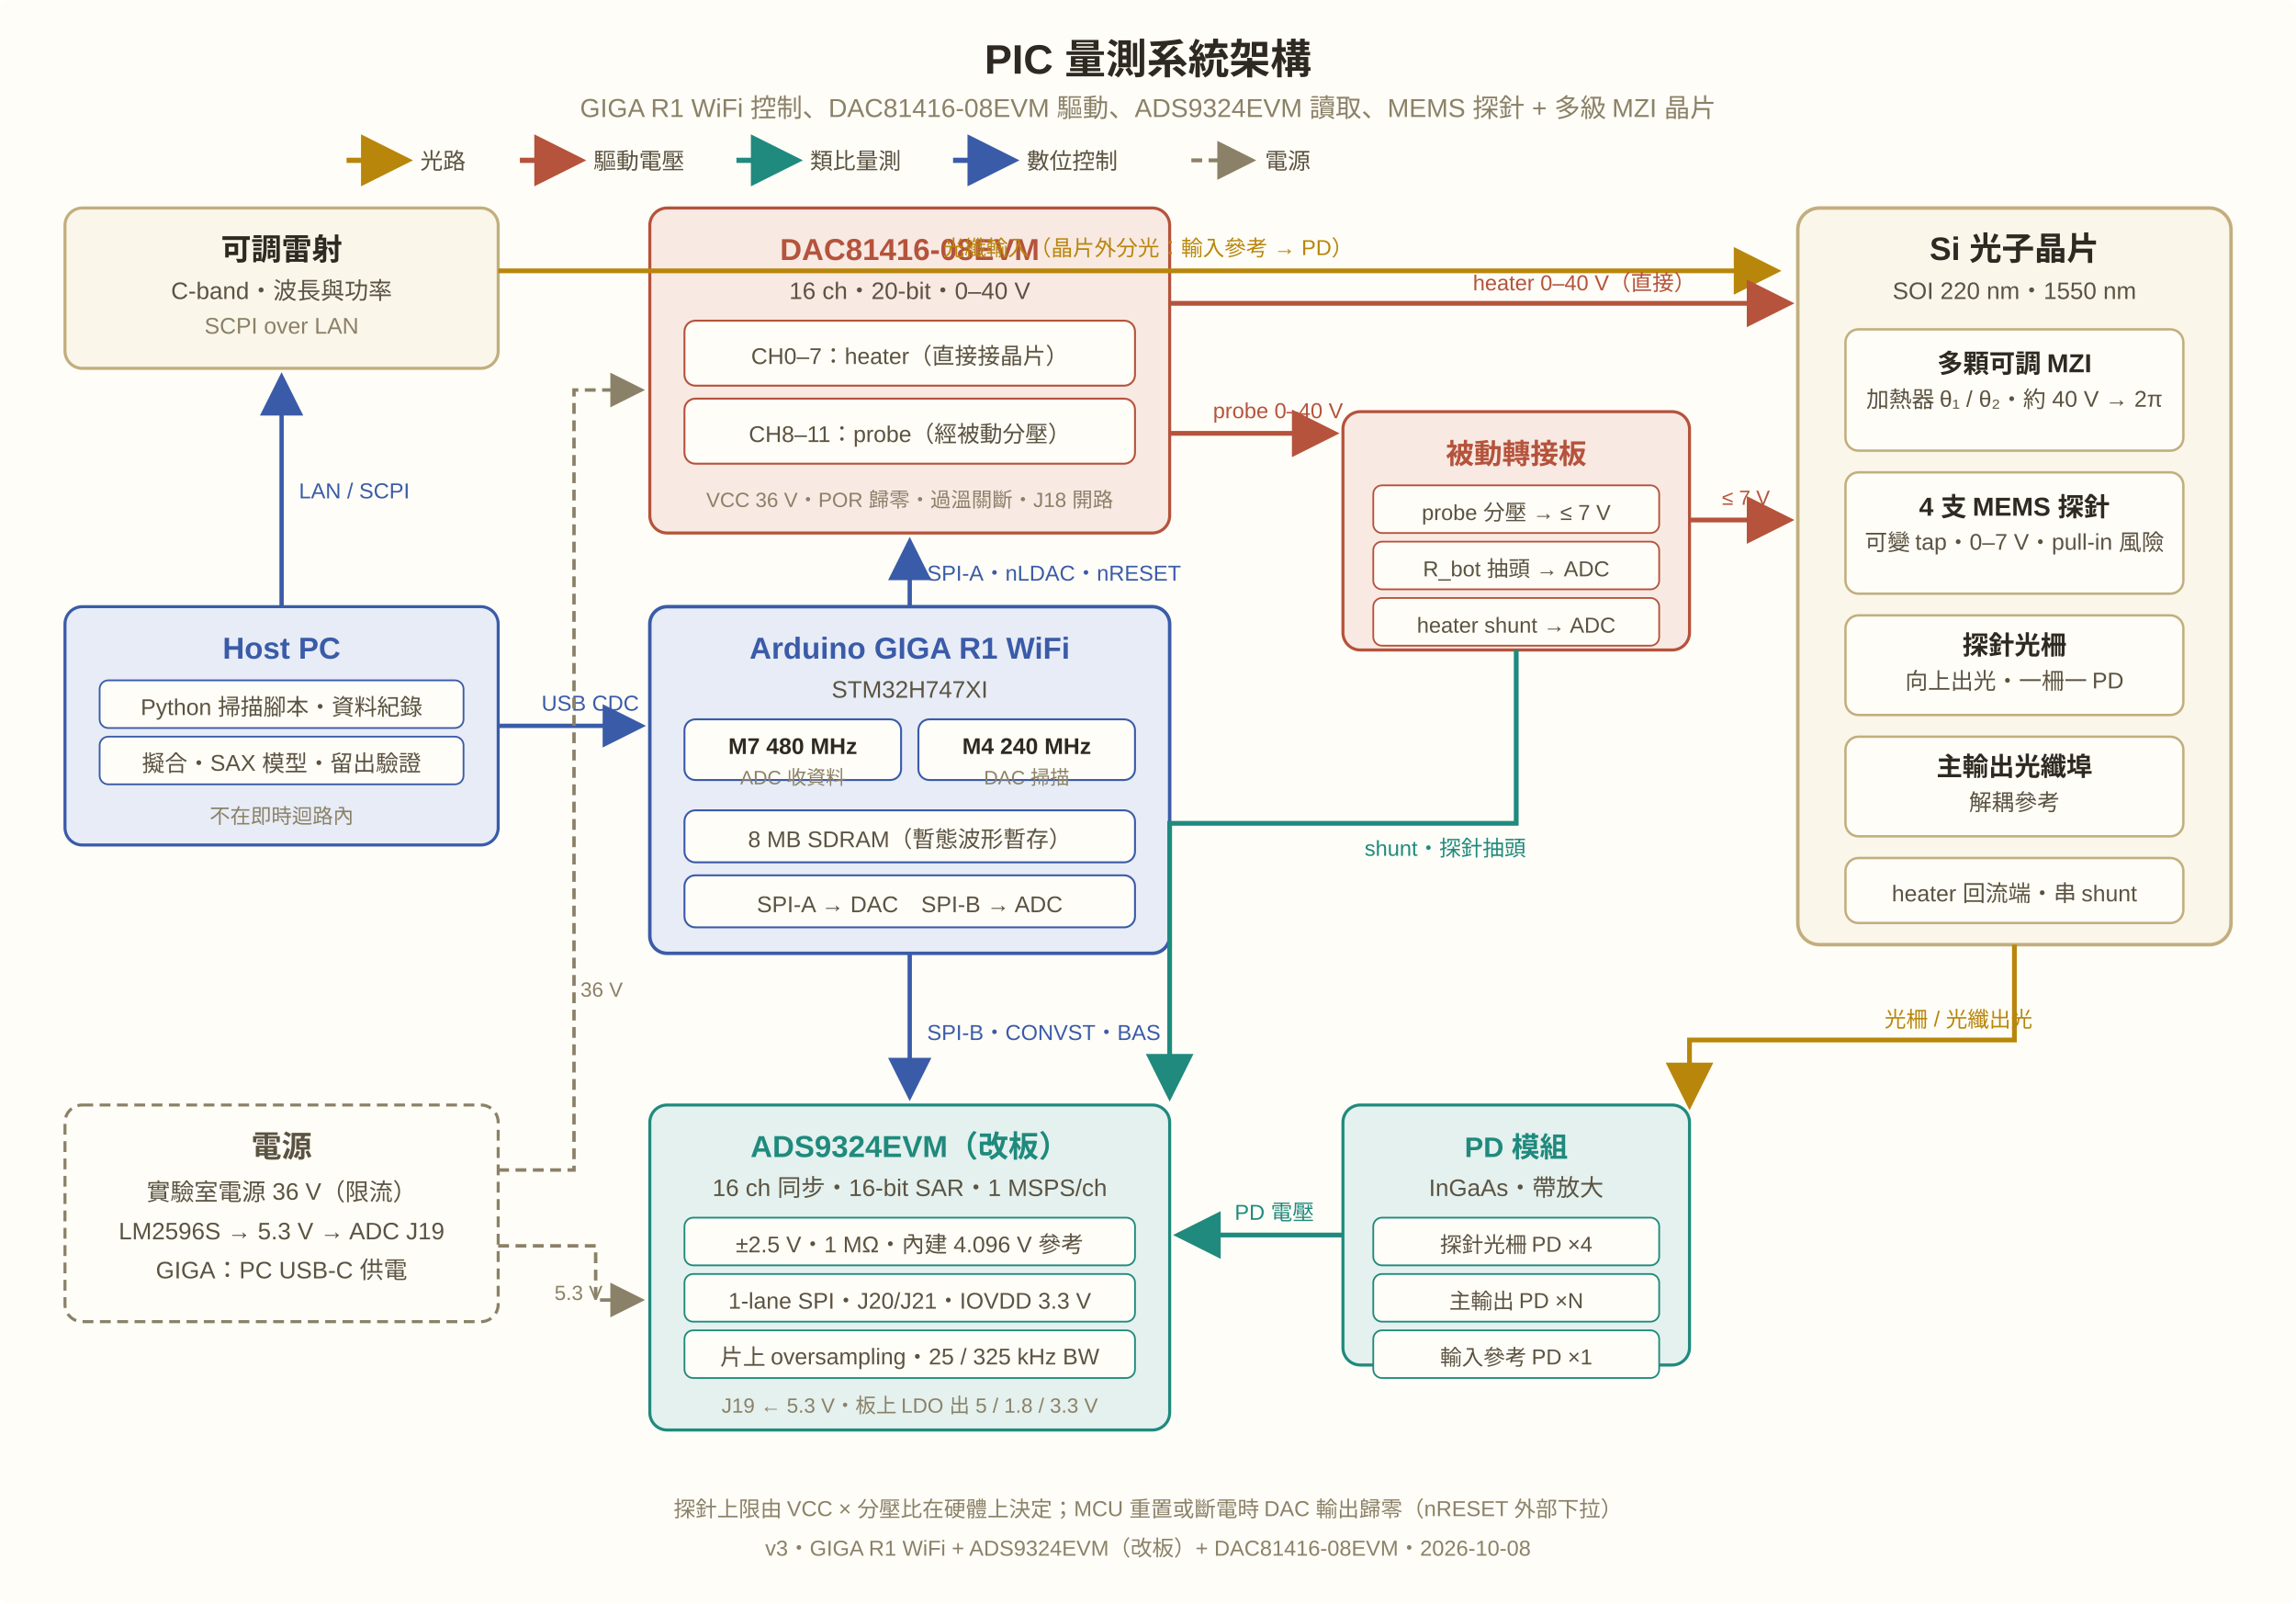
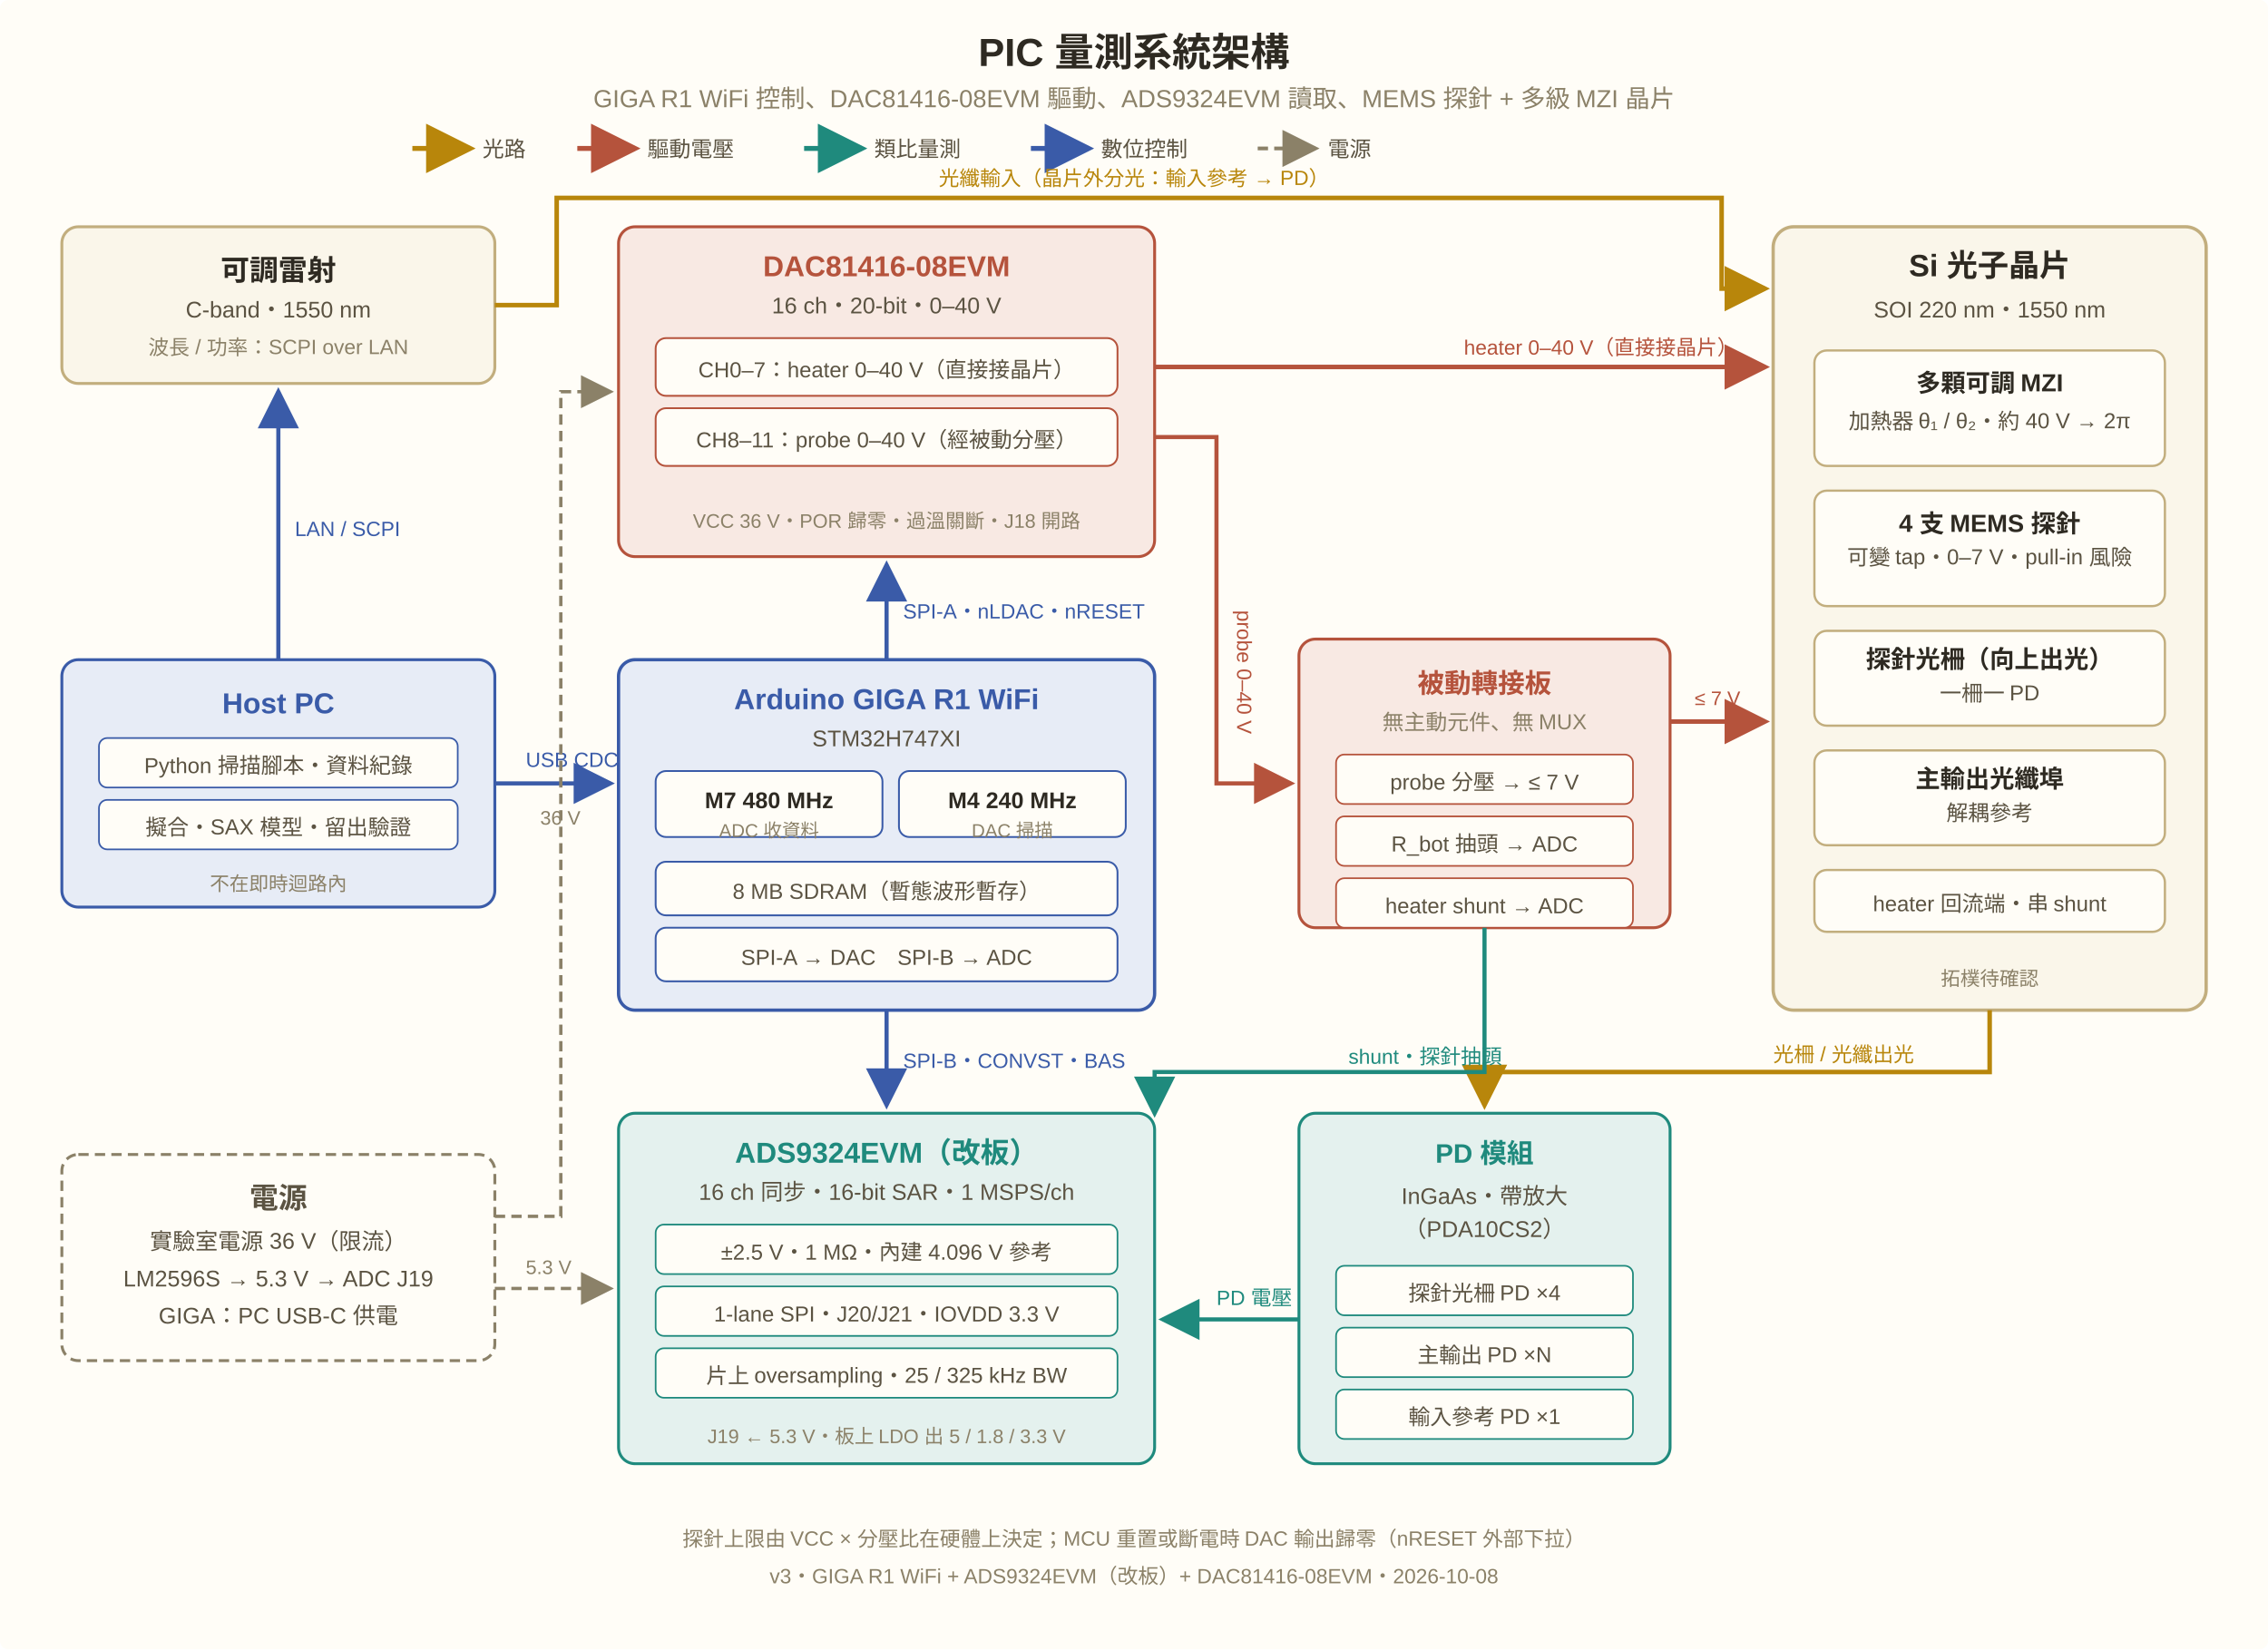
- <svg xmlns="http://www.w3.org/2000/svg" viewBox="0 0 1060 740" font-family="'Noto Sans TC','PingFang TC','Microsoft JhengHei',Arial,sans-serif">
+ <svg xmlns="http://www.w3.org/2000/svg" viewBox="0 0 1100 800" font-family="'Noto Sans TC','PingFang TC','Microsoft JhengHei',Arial,sans-serif">
  <defs>
    <marker id="ao" viewBox="0 0 9 9" refX="8" refY="4.5" markerWidth="10" markerHeight="10" orient="auto">
      <path d="M0,0 L9,4.5 L0,9 Z" fill="#B8860B" />
    </marker>
    <marker id="ah" viewBox="0 0 9 9" refX="8" refY="4.5" markerWidth="10" markerHeight="10" orient="auto">
      <path d="M0,0 L9,4.5 L0,9 Z" fill="#B5533C" />
    </marker>
    <marker id="aa" viewBox="0 0 9 9" refX="8" refY="4.5" markerWidth="10" markerHeight="10" orient="auto">
      <path d="M0,0 L9,4.5 L0,9 Z" fill="#1F8A7D" />
    </marker>
    <marker id="ad" viewBox="0 0 9 9" refX="8" refY="4.5" markerWidth="10" markerHeight="10" orient="auto">
      <path d="M0,0 L9,4.5 L0,9 Z" fill="#3A5BA8" />
    </marker>
    <marker id="ap" viewBox="0 0 9 9" refX="8" refY="4.5" markerWidth="10" markerHeight="10" orient="auto">
      <path d="M0,0 L9,4.5 L0,9 Z" fill="#8B8168" />
    </marker>
  </defs>
-   <rect width="1060" height="740" fill="#FFFDF7" rx="4" />
-   <text x="530" y="34" text-anchor="middle" font-size="19" font-weight="700" fill="#2E2A22">PIC 量測系統架構</text>
-   <text x="530" y="54" text-anchor="middle" font-size="12" fill="#8B8168">GIGA R1 WiFi 控制、DAC81416-08EVM 驅動、ADS9324EVM 讀取、MEMS 探針 + 多級 MZI 晶片</text>
-   <line x1="160" y1="74" x2="188" y2="74" stroke="#B8860B" stroke-width="2.4" marker-end="url(#ao)" />
-   <text x="194" y="78" font-size="10.5" fill="#5B5342">光路</text>
-   <line x1="240" y1="74" x2="268" y2="74" stroke="#B5533C" stroke-width="2.4" marker-end="url(#ah)" />
-   <text x="274" y="78" font-size="10.5" fill="#5B5342">驅動電壓</text>
-   <line x1="340" y1="74" x2="368" y2="74" stroke="#1F8A7D" stroke-width="2.4" marker-end="url(#aa)" />
-   <text x="374" y="78" font-size="10.5" fill="#5B5342">類比量測</text>
-   <line x1="440" y1="74" x2="468" y2="74" stroke="#3A5BA8" stroke-width="2.4" marker-end="url(#ad)" />
-   <text x="474" y="78" font-size="10.5" fill="#5B5342">數位控制</text>
-   <line x1="550" y1="74" x2="578" y2="74" stroke="#8B8168" stroke-width="1.8" stroke-dasharray="5 3" marker-end="url(#ap)" />
-   <text x="584" y="78" font-size="10.5" fill="#5B5342">電源</text>
-   <rect x="830" y="96" width="200" height="340" rx="10" fill="#FAF6EA" stroke="#C2AE7E" stroke-width="1.6" />
-   <text x="930" y="120" text-anchor="middle" font-size="15" font-weight="700" fill="#2E2A22">Si 光子晶片</text>
-   <text x="930" y="138" text-anchor="middle" font-size="11" fill="#5B5342">SOI 220 nm・1550 nm</text>
-   <rect x="852" y="152" width="156" height="56" rx="6" fill="#FFFDF7" stroke="#C2AE7E" stroke-width="1.1" />
-   <text x="930" y="172" text-anchor="middle" font-size="12" font-weight="600" fill="#2E2A22">多顆可調 MZI</text>
-   <text x="930" y="188" text-anchor="middle" font-size="10.5" fill="#5B5342">加熱器 θ₁ / θ₂・約 40 V → 2π</text>
-   <rect x="852" y="218" width="156" height="56" rx="6" fill="#FFFDF7" stroke="#C2AE7E" stroke-width="1.1" />
-   <text x="930" y="238" text-anchor="middle" font-size="12" font-weight="600" fill="#2E2A22">4 支 MEMS 探針</text>
-   <text x="930" y="254" text-anchor="middle" font-size="10.5" fill="#5B5342">可變 tap・0–7 V・pull-in 風險</text>
-   <rect x="852" y="284" width="156" height="46" rx="6" fill="#FFFDF7" stroke="#C2AE7E" stroke-width="1.1" />
-   <text x="930" y="302" text-anchor="middle" font-size="12" font-weight="600" fill="#2E2A22">探針光柵</text>
-   <text x="930" y="318" text-anchor="middle" font-size="10.5" fill="#5B5342">向上出光・一柵一 PD</text>
-   <rect x="852" y="340" width="156" height="46" rx="6" fill="#FFFDF7" stroke="#C2AE7E" stroke-width="1.1" />
-   <text x="930" y="358" text-anchor="middle" font-size="12" font-weight="600" fill="#2E2A22">主輸出光纖埠</text>
-   <text x="930" y="374" text-anchor="middle" font-size="10.5" fill="#5B5342">解耦參考</text>
-   <rect x="852" y="396" width="156" height="30" rx="6" fill="#FFFDF7" stroke="#C2AE7E" stroke-width="1.1" />
-   <text x="930" y="416" text-anchor="middle" font-size="10.5" fill="#5B5342">heater 回流端・串 shunt</text>
-   <rect x="30" y="96" width="200" height="74" rx="8" fill="#FAF6EA" stroke="#C2AE7E" stroke-width="1.4" />
-   <text x="130" y="120" text-anchor="middle" font-size="14" font-weight="700" fill="#2E2A22">可調雷射</text>
-   <text x="130" y="138" text-anchor="middle" font-size="11" fill="#5B5342">C-band・波長與功率</text>
-   <text x="130" y="154" text-anchor="middle" font-size="10.5" fill="#8B8168">SCPI over LAN</text>
-   <rect x="300" y="96" width="240" height="150" rx="8" fill="#F8E9E3" stroke="#B5533C" stroke-width="1.4" />
-   <text x="420" y="120" text-anchor="middle" font-size="14" font-weight="700" fill="#B5533C">DAC81416-08EVM</text>
-   <text x="420" y="138" text-anchor="middle" font-size="11" fill="#5B5342">16 ch・20-bit・0–40 V</text>
-   <rect x="316" y="148" width="208" height="30" rx="5" fill="#FFFDF7" stroke="#B5533C" stroke-width="0.9" />
-   <text x="420" y="168" text-anchor="middle" font-size="10.5" fill="#5B5342">CH0–7：heater（直接接晶片）</text>
-   <rect x="316" y="184" width="208" height="30" rx="5" fill="#FFFDF7" stroke="#B5533C" stroke-width="0.9" />
-   <text x="420" y="204" text-anchor="middle" font-size="10.5" fill="#5B5342">CH8–11：probe（經被動分壓）</text>
-   <text x="420" y="234" text-anchor="middle" font-size="9.5" fill="#8B8168">VCC 36 V・POR 歸零・過溫關斷・J18 開路</text>
-   <rect x="620" y="190" width="160" height="110" rx="8" fill="#F8E9E3" stroke="#B5533C" stroke-width="1.4" />
-   <text x="700" y="214" text-anchor="middle" font-size="13" font-weight="700" fill="#B5533C">被動轉接板</text>
-   <rect x="634" y="224" width="132" height="22" rx="4" fill="#FFFDF7" stroke="#B5533C" stroke-width="0.8" />
-   <text x="700" y="240" text-anchor="middle" font-size="10" fill="#5B5342">probe 分壓 → ≤ 7 V</text>
-   <rect x="634" y="250" width="132" height="22" rx="4" fill="#FFFDF7" stroke="#B5533C" stroke-width="0.8" />
-   <text x="700" y="266" text-anchor="middle" font-size="10" fill="#5B5342">R_bot 抽頭 → ADC</text>
-   <rect x="634" y="276" width="132" height="22" rx="4" fill="#FFFDF7" stroke="#B5533C" stroke-width="0.8" />
-   <text x="700" y="292" text-anchor="middle" font-size="10" fill="#5B5342">heater shunt → ADC</text>
-   <rect x="30" y="280" width="200" height="110" rx="8" fill="#E7ECF6" stroke="#3A5BA8" stroke-width="1.4" />
-   <text x="130" y="304" text-anchor="middle" font-size="14" font-weight="700" fill="#3A5BA8">Host PC</text>
-   <rect x="46" y="314" width="168" height="22" rx="4" fill="#FFFDF7" stroke="#3A5BA8" stroke-width="0.8" />
-   <text x="130" y="330" text-anchor="middle" font-size="10.5" fill="#5B5342">Python 掃描腳本・資料紀錄</text>
-   <rect x="46" y="340" width="168" height="22" rx="4" fill="#FFFDF7" stroke="#3A5BA8" stroke-width="0.8" />
-   <text x="130" y="356" text-anchor="middle" font-size="10.5" fill="#5B5342">擬合・SAX 模型・留出驗證</text>
-   <text x="130" y="380" text-anchor="middle" font-size="9.5" fill="#8B8168">不在即時迴路內</text>
-   <rect x="300" y="280" width="240" height="160" rx="8" fill="#E7ECF6" stroke="#3A5BA8" stroke-width="1.6" />
-   <text x="420" y="304" text-anchor="middle" font-size="14" font-weight="700" fill="#3A5BA8">Arduino GIGA R1 WiFi</text>
-   <text x="420" y="322" text-anchor="middle" font-size="11" fill="#5B5342">STM32H747XI</text>
-   <rect x="316" y="332" width="100" height="28" rx="5" fill="#FFFDF7" stroke="#3A5BA8" stroke-width="0.9" />
-   <text x="366" y="348" text-anchor="middle" font-size="10.5" font-weight="600" fill="#2E2A22">M7 480 MHz</text>
-   <text x="366" y="362" text-anchor="middle" font-size="9" fill="#8B8168">ADC 收資料</text>
-   <rect x="424" y="332" width="100" height="28" rx="5" fill="#FFFDF7" stroke="#3A5BA8" stroke-width="0.9" />
-   <text x="474" y="348" text-anchor="middle" font-size="10.5" font-weight="600" fill="#2E2A22">M4 240 MHz</text>
-   <text x="474" y="362" text-anchor="middle" font-size="9" fill="#8B8168">DAC 掃描</text>
-   <rect x="316" y="374" width="208" height="24" rx="5" fill="#FFFDF7" stroke="#3A5BA8" stroke-width="0.9" />
-   <text x="420" y="391" text-anchor="middle" font-size="10.5" fill="#5B5342">8 MB SDRAM（暫態波形暫存）</text>
-   <rect x="316" y="404" width="208" height="24" rx="5" fill="#FFFDF7" stroke="#3A5BA8" stroke-width="0.9" />
-   <text x="420" y="421" text-anchor="middle" font-size="10.5" fill="#5B5342">SPI-A → DAC　SPI-B → ADC</text>
-   <rect x="300" y="510" width="240" height="150" rx="8" fill="#E4F1EE" stroke="#1F8A7D" stroke-width="1.4" />
-   <text x="420" y="534" text-anchor="middle" font-size="14" font-weight="700" fill="#1F8A7D">ADS9324EVM（改板）</text>
-   <text x="420" y="552" text-anchor="middle" font-size="11" fill="#5B5342">16 ch 同步・16-bit SAR・1 MSPS/ch</text>
-   <rect x="316" y="562" width="208" height="22" rx="4" fill="#FFFDF7" stroke="#1F8A7D" stroke-width="0.8" />
-   <text x="420" y="578" text-anchor="middle" font-size="10.5" fill="#5B5342">±2.5 V・1 MΩ・內建 4.096 V 參考</text>
-   <rect x="316" y="588" width="208" height="22" rx="4" fill="#FFFDF7" stroke="#1F8A7D" stroke-width="0.8" />
-   <text x="420" y="604" text-anchor="middle" font-size="10.5" fill="#5B5342">1-lane SPI・J20/J21・IOVDD 3.3 V</text>
-   <rect x="316" y="614" width="208" height="22" rx="4" fill="#FFFDF7" stroke="#1F8A7D" stroke-width="0.8" />
-   <text x="420" y="630" text-anchor="middle" font-size="10.5" fill="#5B5342">片上 oversampling・25 / 325 kHz BW</text>
-   <text x="420" y="652" text-anchor="middle" font-size="9.5" fill="#8B8168">J19 ← 5.3 V・板上 LDO 出 5 / 1.8 / 3.3 V</text>
-   <rect x="620" y="510" width="160" height="120" rx="8" fill="#E4F1EE" stroke="#1F8A7D" stroke-width="1.4" />
-   <text x="700" y="534" text-anchor="middle" font-size="13" font-weight="700" fill="#1F8A7D">PD 模組</text>
-   <text x="700" y="552" text-anchor="middle" font-size="11" fill="#5B5342">InGaAs・帶放大</text>
-   <rect x="634" y="562" width="132" height="22" rx="4" fill="#FFFDF7" stroke="#1F8A7D" stroke-width="0.8" />
-   <text x="700" y="578" text-anchor="middle" font-size="10" fill="#5B5342">探針光柵 PD ×4</text>
-   <rect x="634" y="588" width="132" height="22" rx="4" fill="#FFFDF7" stroke="#1F8A7D" stroke-width="0.8" />
-   <text x="700" y="604" text-anchor="middle" font-size="10" fill="#5B5342">主輸出 PD ×N</text>
-   <rect x="634" y="614" width="132" height="22" rx="4" fill="#FFFDF7" stroke="#1F8A7D" stroke-width="0.8" />
-   <text x="700" y="630" text-anchor="middle" font-size="10" fill="#5B5342">輸入參考 PD ×1</text>
-   <rect x="30" y="510" width="200" height="100" rx="8" fill="#FFFDF7" stroke="#8B8168" stroke-width="1.4" stroke-dasharray="5 3" />
-   <text x="130" y="534" text-anchor="middle" font-size="14" font-weight="700" fill="#5B5342">電源</text>
-   <text x="130" y="554" text-anchor="middle" font-size="11" fill="#5B5342">實驗室電源 36 V（限流）</text>
-   <text x="130" y="572" text-anchor="middle" font-size="11" fill="#5B5342">LM2596S → 5.3 V → ADC J19</text>
-   <text x="130" y="590" text-anchor="middle" font-size="11" fill="#5B5342">GIGA：PC USB-C 供電</text>
-   <path d="M230,125 L820,125" fill="none" stroke="#B8860B" stroke-width="2.2" marker-end="url(#ao)" />
-   <text x="530" y="118" text-anchor="middle" font-size="10" fill="#B8860B">光纖輸入（晶片外分光：輸入參考 → PD）</text>
-   <path d="M930,436 L930,480 L780,480 L780,510" fill="none" stroke="#B8860B" stroke-width="2.2" marker-end="url(#ao)" />
-   <text x="870" y="474" font-size="10" fill="#B8860B">光柵 / 光纖出光</text>
-   <line x1="230" y1="335" x2="296" y2="335" stroke="#3A5BA8" stroke-width="2" marker-end="url(#ad)" />
-   <text x="250" y="328" font-size="10" fill="#3A5BA8">USB CDC</text>
-   <line x1="130" y1="280" x2="130" y2="174" stroke="#3A5BA8" stroke-width="2" marker-end="url(#ad)" />
-   <text x="138" y="230" font-size="10" fill="#3A5BA8">LAN / SCPI</text>
-   <line x1="420" y1="280" x2="420" y2="250" stroke="#3A5BA8" stroke-width="2" marker-end="url(#ad)" />
-   <text x="428" y="268" font-size="10" fill="#3A5BA8">SPI-A・nLDAC・nRESET</text>
-   <line x1="420" y1="440" x2="420" y2="506" stroke="#3A5BA8" stroke-width="2" marker-end="url(#ad)" />
-   <text x="428" y="480" font-size="10" fill="#3A5BA8">SPI-B・CONVST・BAS</text>
-   <path d="M540,140 L826,140" fill="none" stroke="#B5533C" stroke-width="2.2" marker-end="url(#ah)" />
-   <text x="680" y="134" font-size="10" fill="#B5533C">heater 0–40 V（直接）</text>
-   <path d="M540,200 L616,200" fill="none" stroke="#B5533C" stroke-width="2.2" marker-end="url(#ah)" />
-   <text x="560" y="193" font-size="10" fill="#B5533C">probe 0–40 V</text>
-   <path d="M780,240 L826,240" fill="none" stroke="#B5533C" stroke-width="2.2" marker-end="url(#ah)" />
-   <text x="795" y="233" font-size="9.5" fill="#B5533C">≤ 7 V</text>
-   <path d="M700,300 L700,380 L540,380 L540,506" fill="none" stroke="#1F8A7D" stroke-width="2.2" marker-end="url(#aa)" />
-   <text x="630" y="395" font-size="10" fill="#1F8A7D">shunt・探針抽頭</text>
-   <line x1="620" y1="570" x2="544" y2="570" stroke="#1F8A7D" stroke-width="2.2" marker-end="url(#aa)" />
-   <text x="570" y="563" font-size="10" fill="#1F8A7D">PD 電壓</text>
-   <path d="M230,540 L265,540 L265,180 L296,180" fill="none" stroke="#8B8168" stroke-width="1.6" stroke-dasharray="5 3" marker-end="url(#ap)" />
-   <text x="268" y="460" font-size="9.5" fill="#8B8168">36 V</text>
-   <path d="M230,575 L275,575 L275,600 L296,600" fill="none" stroke="#8B8168" stroke-width="1.6" stroke-dasharray="5 3" marker-end="url(#ap)" />
-   <text x="256" y="600" font-size="9.5" fill="#8B8168">5.3 V</text>
-   <text x="530" y="700" text-anchor="middle" font-size="10" fill="#8B8168">探針上限由 VCC × 分壓比在硬體上決定；MCU 重置或斷電時 DAC 輸出歸零（nRESET 外部下拉）</text>
-   <text x="530" y="718" text-anchor="middle" font-size="10" fill="#8B8168">v3・GIGA R1 WiFi + ADS9324EVM（改板）+ DAC81416-08EVM・2026-10-08</text>
+   <rect width="1100" height="800" fill="#FFFDF7" rx="4" />
+   <text x="550" y="32" text-anchor="middle" font-size="19" font-weight="700" fill="#2E2A22">PIC 量測系統架構</text>
+   <text x="550" y="52" text-anchor="middle" font-size="12" fill="#8B8168">GIGA R1 WiFi 控制、DAC81416-08EVM 驅動、ADS9324EVM 讀取、MEMS 探針 + 多級 MZI 晶片</text>
+   <line x1="200" y1="72" x2="228" y2="72" stroke="#B8860B" stroke-width="2.4" marker-end="url(#ao)" />
+   <text x="234" y="76" font-size="10.5" fill="#5B5342">光路</text>
+   <line x1="280" y1="72" x2="308" y2="72" stroke="#B5533C" stroke-width="2.4" marker-end="url(#ah)" />
+   <text x="314" y="76" font-size="10.5" fill="#5B5342">驅動電壓</text>
+   <line x1="390" y1="72" x2="418" y2="72" stroke="#1F8A7D" stroke-width="2.4" marker-end="url(#aa)" />
+   <text x="424" y="76" font-size="10.5" fill="#5B5342">類比量測</text>
+   <line x1="500" y1="72" x2="528" y2="72" stroke="#3A5BA8" stroke-width="2.4" marker-end="url(#ad)" />
+   <text x="534" y="76" font-size="10.5" fill="#5B5342">數位控制</text>
+   <line x1="610" y1="72" x2="638" y2="72" stroke="#8B8168" stroke-width="1.8" stroke-dasharray="5 3" marker-end="url(#ap)" />
+   <text x="644" y="76" font-size="10.5" fill="#5B5342">電源</text>
+   <rect x="30" y="110" width="210" height="76" rx="8" fill="#FAF6EA" stroke="#C2AE7E" stroke-width="1.4" />
+   <text x="135" y="136" text-anchor="middle" font-size="14" font-weight="700" fill="#2E2A22">可調雷射</text>
+   <text x="135" y="154" text-anchor="middle" font-size="11" fill="#5B5342">C-band・1550 nm</text>
+   <text x="135" y="172" text-anchor="middle" font-size="10" fill="#8B8168">波長 / 功率：SCPI over LAN</text>
+   <rect x="300" y="110" width="260" height="160" rx="8" fill="#F8E9E3" stroke="#B5533C" stroke-width="1.4" />
+   <text x="430" y="134" text-anchor="middle" font-size="14" font-weight="700" fill="#B5533C">DAC81416-08EVM</text>
+   <text x="430" y="152" text-anchor="middle" font-size="11" fill="#5B5342">16 ch・20-bit・0–40 V</text>
+   <rect x="318" y="164" width="224" height="28" rx="5" fill="#FFFDF7" stroke="#B5533C" stroke-width="0.9" />
+   <text x="430" y="183" text-anchor="middle" font-size="10.5" fill="#5B5342">CH0–7：heater 0–40 V（直接接晶片）</text>
+   <rect x="318" y="198" width="224" height="28" rx="5" fill="#FFFDF7" stroke="#B5533C" stroke-width="0.9" />
+   <text x="430" y="217" text-anchor="middle" font-size="10.5" fill="#5B5342">CH8–11：probe 0–40 V（經被動分壓）</text>
+   <text x="430" y="256" text-anchor="middle" font-size="9.5" fill="#8B8168">VCC 36 V・POR 歸零・過溫關斷・J18 開路</text>
+   <rect x="860" y="110" width="210" height="380" rx="10" fill="#FAF6EA" stroke="#C2AE7E" stroke-width="1.6" />
+   <text x="965" y="134" text-anchor="middle" font-size="15" font-weight="700" fill="#2E2A22">Si 光子晶片</text>
+   <text x="965" y="154" text-anchor="middle" font-size="11" fill="#5B5342">SOI 220 nm・1550 nm</text>
+   <rect x="880" y="170" width="170" height="56" rx="6" fill="#FFFDF7" stroke="#C2AE7E" stroke-width="1.1" />
+   <text x="965" y="190" text-anchor="middle" font-size="12" font-weight="600" fill="#2E2A22">多顆可調 MZI</text>
+   <text x="965" y="208" text-anchor="middle" font-size="10.5" fill="#5B5342">加熱器 θ₁ / θ₂・約 40 V → 2π</text>
+   <rect x="880" y="238" width="170" height="56" rx="6" fill="#FFFDF7" stroke="#C2AE7E" stroke-width="1.1" />
+   <text x="965" y="258" text-anchor="middle" font-size="12" font-weight="600" fill="#2E2A22">4 支 MEMS 探針</text>
+   <text x="965" y="274" text-anchor="middle" font-size="10.5" fill="#5B5342">可變 tap・0–7 V・pull-in 風險</text>
+   <rect x="880" y="306" width="170" height="46" rx="6" fill="#FFFDF7" stroke="#C2AE7E" stroke-width="1.1" />
+   <text x="965" y="324" text-anchor="middle" font-size="12" font-weight="600" fill="#2E2A22">探針光柵（向上出光）</text>
+   <text x="965" y="340" text-anchor="middle" font-size="10.5" fill="#5B5342">一柵一 PD</text>
+   <rect x="880" y="364" width="170" height="46" rx="6" fill="#FFFDF7" stroke="#C2AE7E" stroke-width="1.1" />
+   <text x="965" y="382" text-anchor="middle" font-size="12" font-weight="600" fill="#2E2A22">主輸出光纖埠</text>
+   <text x="965" y="398" text-anchor="middle" font-size="10.5" fill="#5B5342">解耦參考</text>
+   <rect x="880" y="422" width="170" height="30" rx="6" fill="#FFFDF7" stroke="#C2AE7E" stroke-width="1.1" />
+   <text x="965" y="442" text-anchor="middle" font-size="10.5" fill="#5B5342">heater 回流端・串 shunt</text>
+   <text x="965" y="478" text-anchor="middle" font-size="9.5" fill="#8B8168">拓樸待確認</text>
+   <rect x="30" y="320" width="210" height="120" rx="8" fill="#E7ECF6" stroke="#3A5BA8" stroke-width="1.4" />
+   <text x="135" y="346" text-anchor="middle" font-size="14" font-weight="700" fill="#3A5BA8">Host PC</text>
+   <rect x="48" y="358" width="174" height="24" rx="4" fill="#FFFDF7" stroke="#3A5BA8" stroke-width="0.8" />
+   <text x="135" y="375" text-anchor="middle" font-size="10.5" fill="#5B5342">Python 掃描腳本・資料紀錄</text>
+   <rect x="48" y="388" width="174" height="24" rx="4" fill="#FFFDF7" stroke="#3A5BA8" stroke-width="0.8" />
+   <text x="135" y="405" text-anchor="middle" font-size="10.5" fill="#5B5342">擬合・SAX 模型・留出驗證</text>
+   <text x="135" y="432" text-anchor="middle" font-size="9.5" fill="#8B8168">不在即時迴路內</text>
+   <rect x="300" y="320" width="260" height="170" rx="8" fill="#E7ECF6" stroke="#3A5BA8" stroke-width="1.6" />
+   <text x="430" y="344" text-anchor="middle" font-size="14" font-weight="700" fill="#3A5BA8">Arduino GIGA R1 WiFi</text>
+   <text x="430" y="362" text-anchor="middle" font-size="11" fill="#5B5342">STM32H747XI</text>
+   <rect x="318" y="374" width="110" height="32" rx="5" fill="#FFFDF7" stroke="#3A5BA8" stroke-width="0.9" />
+   <text x="373" y="392" text-anchor="middle" font-size="11" font-weight="600" fill="#2E2A22">M7 480 MHz</text>
+   <text x="373" y="406" text-anchor="middle" font-size="9" fill="#8B8168">ADC 收資料</text>
+   <rect x="436" y="374" width="110" height="32" rx="5" fill="#FFFDF7" stroke="#3A5BA8" stroke-width="0.9" />
+   <text x="491" y="392" text-anchor="middle" font-size="11" font-weight="600" fill="#2E2A22">M4 240 MHz</text>
+   <text x="491" y="406" text-anchor="middle" font-size="9" fill="#8B8168">DAC 掃描</text>
+   <rect x="318" y="418" width="224" height="26" rx="5" fill="#FFFDF7" stroke="#3A5BA8" stroke-width="0.9" />
+   <text x="430" y="436" text-anchor="middle" font-size="10.5" fill="#5B5342">8 MB SDRAM（暫態波形暫存）</text>
+   <rect x="318" y="450" width="224" height="26" rx="5" fill="#FFFDF7" stroke="#3A5BA8" stroke-width="0.9" />
+   <text x="430" y="468" text-anchor="middle" font-size="10.5" fill="#5B5342">SPI-A → DAC　SPI-B → ADC</text>
+   <rect x="630" y="310" width="180" height="140" rx="8" fill="#F8E9E3" stroke="#B5533C" stroke-width="1.4" />
+   <text x="720" y="336" text-anchor="middle" font-size="13" font-weight="700" fill="#B5533C">被動轉接板</text>
+   <text x="720" y="354" text-anchor="middle" font-size="10.5" fill="#8B8168">無主動元件、無 MUX</text>
+   <rect x="648" y="366" width="144" height="24" rx="4" fill="#FFFDF7" stroke="#B5533C" stroke-width="0.8" />
+   <text x="720" y="383" text-anchor="middle" font-size="10.5" fill="#5B5342">probe 分壓 → ≤ 7 V</text>
+   <rect x="648" y="396" width="144" height="24" rx="4" fill="#FFFDF7" stroke="#B5533C" stroke-width="0.8" />
+   <text x="720" y="413" text-anchor="middle" font-size="10.5" fill="#5B5342">R_bot 抽頭 → ADC</text>
+   <rect x="648" y="426" width="144" height="24" rx="4" fill="#FFFDF7" stroke="#B5533C" stroke-width="0.8" />
+   <text x="720" y="443" text-anchor="middle" font-size="10.5" fill="#5B5342">heater shunt → ADC</text>
+   <rect x="30" y="560" width="210" height="100" rx="8" fill="#FFFDF7" stroke="#8B8168" stroke-width="1.4" stroke-dasharray="5 3" />
+   <text x="135" y="586" text-anchor="middle" font-size="14" font-weight="700" fill="#5B5342">電源</text>
+   <text x="135" y="606" text-anchor="middle" font-size="11" fill="#5B5342">實驗室電源 36 V（限流）</text>
+   <text x="135" y="624" text-anchor="middle" font-size="11" fill="#5B5342">LM2596S → 5.3 V → ADC J19</text>
+   <text x="135" y="642" text-anchor="middle" font-size="11" fill="#5B5342">GIGA：PC USB-C 供電</text>
+   <rect x="300" y="540" width="260" height="170" rx="8" fill="#E4F1EE" stroke="#1F8A7D" stroke-width="1.4" />
+   <text x="430" y="564" text-anchor="middle" font-size="14" font-weight="700" fill="#1F8A7D">ADS9324EVM（改板）</text>
+   <text x="430" y="582" text-anchor="middle" font-size="11" fill="#5B5342">16 ch 同步・16-bit SAR・1 MSPS/ch</text>
+   <rect x="318" y="594" width="224" height="24" rx="4" fill="#FFFDF7" stroke="#1F8A7D" stroke-width="0.8" />
+   <text x="430" y="611" text-anchor="middle" font-size="10.5" fill="#5B5342">±2.5 V・1 MΩ・內建 4.096 V 參考</text>
+   <rect x="318" y="624" width="224" height="24" rx="4" fill="#FFFDF7" stroke="#1F8A7D" stroke-width="0.8" />
+   <text x="430" y="641" text-anchor="middle" font-size="10.5" fill="#5B5342">1-lane SPI・J20/J21・IOVDD 3.3 V</text>
+   <rect x="318" y="654" width="224" height="24" rx="4" fill="#FFFDF7" stroke="#1F8A7D" stroke-width="0.8" />
+   <text x="430" y="671" text-anchor="middle" font-size="10.5" fill="#5B5342">片上 oversampling・25 / 325 kHz BW</text>
+   <text x="430" y="700" text-anchor="middle" font-size="9.5" fill="#8B8168">J19 ← 5.3 V・板上 LDO 出 5 / 1.8 / 3.3 V</text>
+   <rect x="630" y="540" width="180" height="170" rx="8" fill="#E4F1EE" stroke="#1F8A7D" stroke-width="1.4" />
+   <text x="720" y="564" text-anchor="middle" font-size="13" font-weight="700" fill="#1F8A7D">PD 模組</text>
+   <text x="720" y="584" text-anchor="middle" font-size="11" fill="#5B5342">InGaAs・帶放大</text>
+   <text x="720" y="600" text-anchor="middle" font-size="11" fill="#5B5342">（PDA10CS2）</text>
+   <rect x="648" y="614" width="144" height="24" rx="4" fill="#FFFDF7" stroke="#1F8A7D" stroke-width="0.8" />
+   <text x="720" y="631" text-anchor="middle" font-size="10.5" fill="#5B5342">探針光柵 PD ×4</text>
+   <rect x="648" y="644" width="144" height="24" rx="4" fill="#FFFDF7" stroke="#1F8A7D" stroke-width="0.8" />
+   <text x="720" y="661" text-anchor="middle" font-size="10.5" fill="#5B5342">主輸出 PD ×N</text>
+   <rect x="648" y="674" width="144" height="24" rx="4" fill="#FFFDF7" stroke="#1F8A7D" stroke-width="0.8" />
+   <text x="720" y="691" text-anchor="middle" font-size="10.5" fill="#5B5342">輸入參考 PD ×1</text>
+   <path d="M240,148 L270,148 L270,96 L835,96 L835,140 L856,140" fill="none" stroke="#B8860B" stroke-width="2.2" marker-end="url(#ao)" />
+   <text x="550" y="90" text-anchor="middle" font-size="10" fill="#B8860B">光纖輸入（晶片外分光：輸入參考 → PD）</text>
+   <path d="M965,490 L965,520 L720,520 L720,536" fill="none" stroke="#B8860B" stroke-width="2.2" marker-end="url(#ao)" />
+   <text x="860" y="515" font-size="10" fill="#B8860B">光柵 / 光纖出光</text>
+   <path d="M560,178 L856,178" fill="none" stroke="#B5533C" stroke-width="2.2" marker-end="url(#ah)" />
+   <text x="710" y="172" font-size="10" fill="#B5533C">heater 0–40 V（直接接晶片）</text>
+   <path d="M560,212 L590,212 L590,380 L626,380" fill="none" stroke="#B5533C" stroke-width="2" marker-end="url(#ah)" />
+   <text x="600" y="296" font-size="10" fill="#B5533C" transform="rotate(90,600,296)">probe 0–40 V</text>
+   <path d="M810,350 L856,350" fill="none" stroke="#B5533C" stroke-width="2.2" marker-end="url(#ah)" />
+   <text x="833" y="342" text-anchor="middle" font-size="9.5" fill="#B5533C">≤ 7 V</text>
+   <path d="M720,450 L720,520 L560,520 L560,540" fill="none" stroke="#1F8A7D" stroke-width="2" marker-end="url(#aa)" />
+   <text x="654" y="516" font-size="10" fill="#1F8A7D">shunt・探針抽頭</text>
+   <path d="M630,640 L564,640" fill="none" stroke="#1F8A7D" stroke-width="2" marker-end="url(#aa)" />
+   <text x="590" y="633" font-size="10" fill="#1F8A7D">PD 電壓</text>
+   <line x1="240" y1="380" x2="296" y2="380" stroke="#3A5BA8" stroke-width="2" marker-end="url(#ad)" />
+   <text x="255" y="372" font-size="10" fill="#3A5BA8">USB CDC</text>
+   <line x1="135" y1="320" x2="135" y2="190" stroke="#3A5BA8" stroke-width="2" marker-end="url(#ad)" />
+   <text x="143" y="260" font-size="10" fill="#3A5BA8">LAN / SCPI</text>
+   <line x1="430" y1="320" x2="430" y2="274" stroke="#3A5BA8" stroke-width="2" marker-end="url(#ad)" />
+   <text x="438" y="300" font-size="10" fill="#3A5BA8">SPI-A・nLDAC・nRESET</text>
+   <line x1="430" y1="490" x2="430" y2="536" stroke="#3A5BA8" stroke-width="2" marker-end="url(#ad)" />
+   <text x="438" y="518" font-size="10" fill="#3A5BA8">SPI-B・CONVST・BAS</text>
+   <path d="M240,590 L272,590 L272,190 L296,190" fill="none" stroke="#8B8168" stroke-width="1.6" stroke-dasharray="5 3" marker-end="url(#ap)" />
+   <text x="262" y="400" font-size="9.5" fill="#8B8168">36 V</text>
+   <path d="M240,625 L296,625" fill="none" stroke="#8B8168" stroke-width="1.6" stroke-dasharray="5 3" marker-end="url(#ap)" />
+   <text x="255" y="618" font-size="9.5" fill="#8B8168">5.3 V</text>
+   <text x="550" y="750" text-anchor="middle" font-size="10" fill="#8B8168">探針上限由 VCC × 分壓比在硬體上決定；MCU 重置或斷電時 DAC 輸出歸零（nRESET 外部下拉）</text>
+   <text x="550" y="768" text-anchor="middle" font-size="10" fill="#8B8168">v3・GIGA R1 WiFi + ADS9324EVM（改板）+ DAC81416-08EVM・2026-10-08</text>
</svg>
